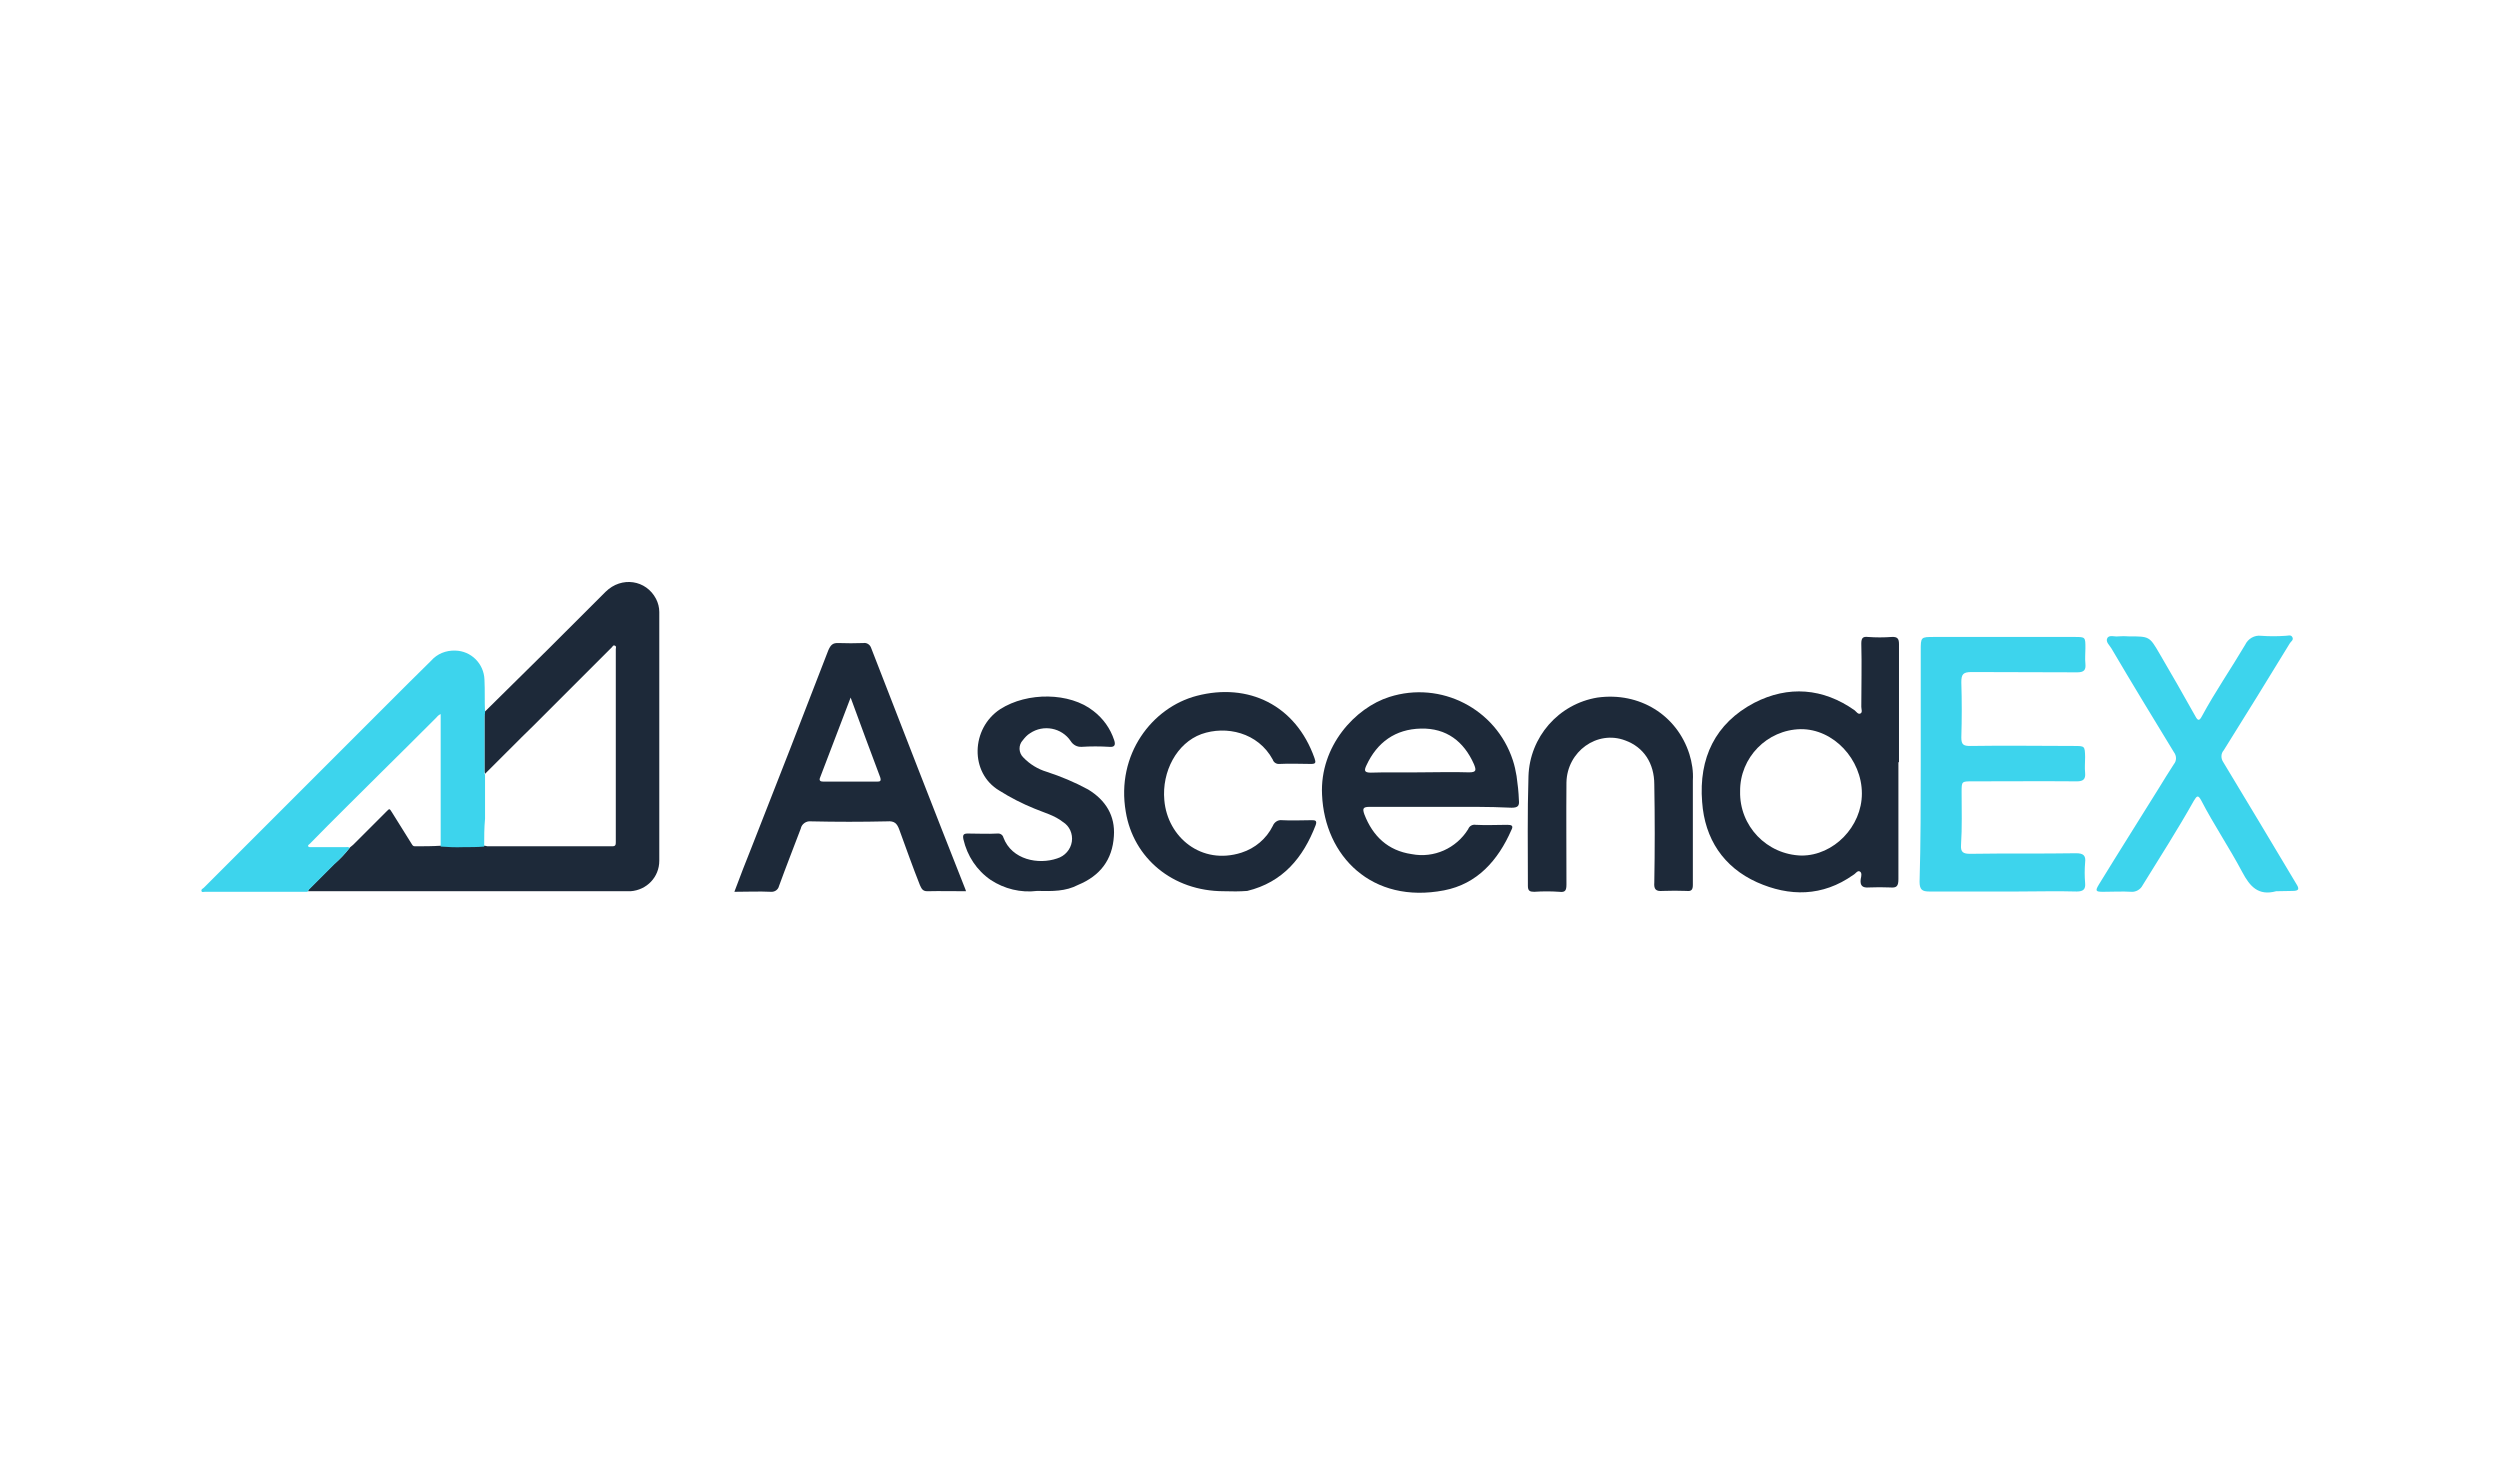
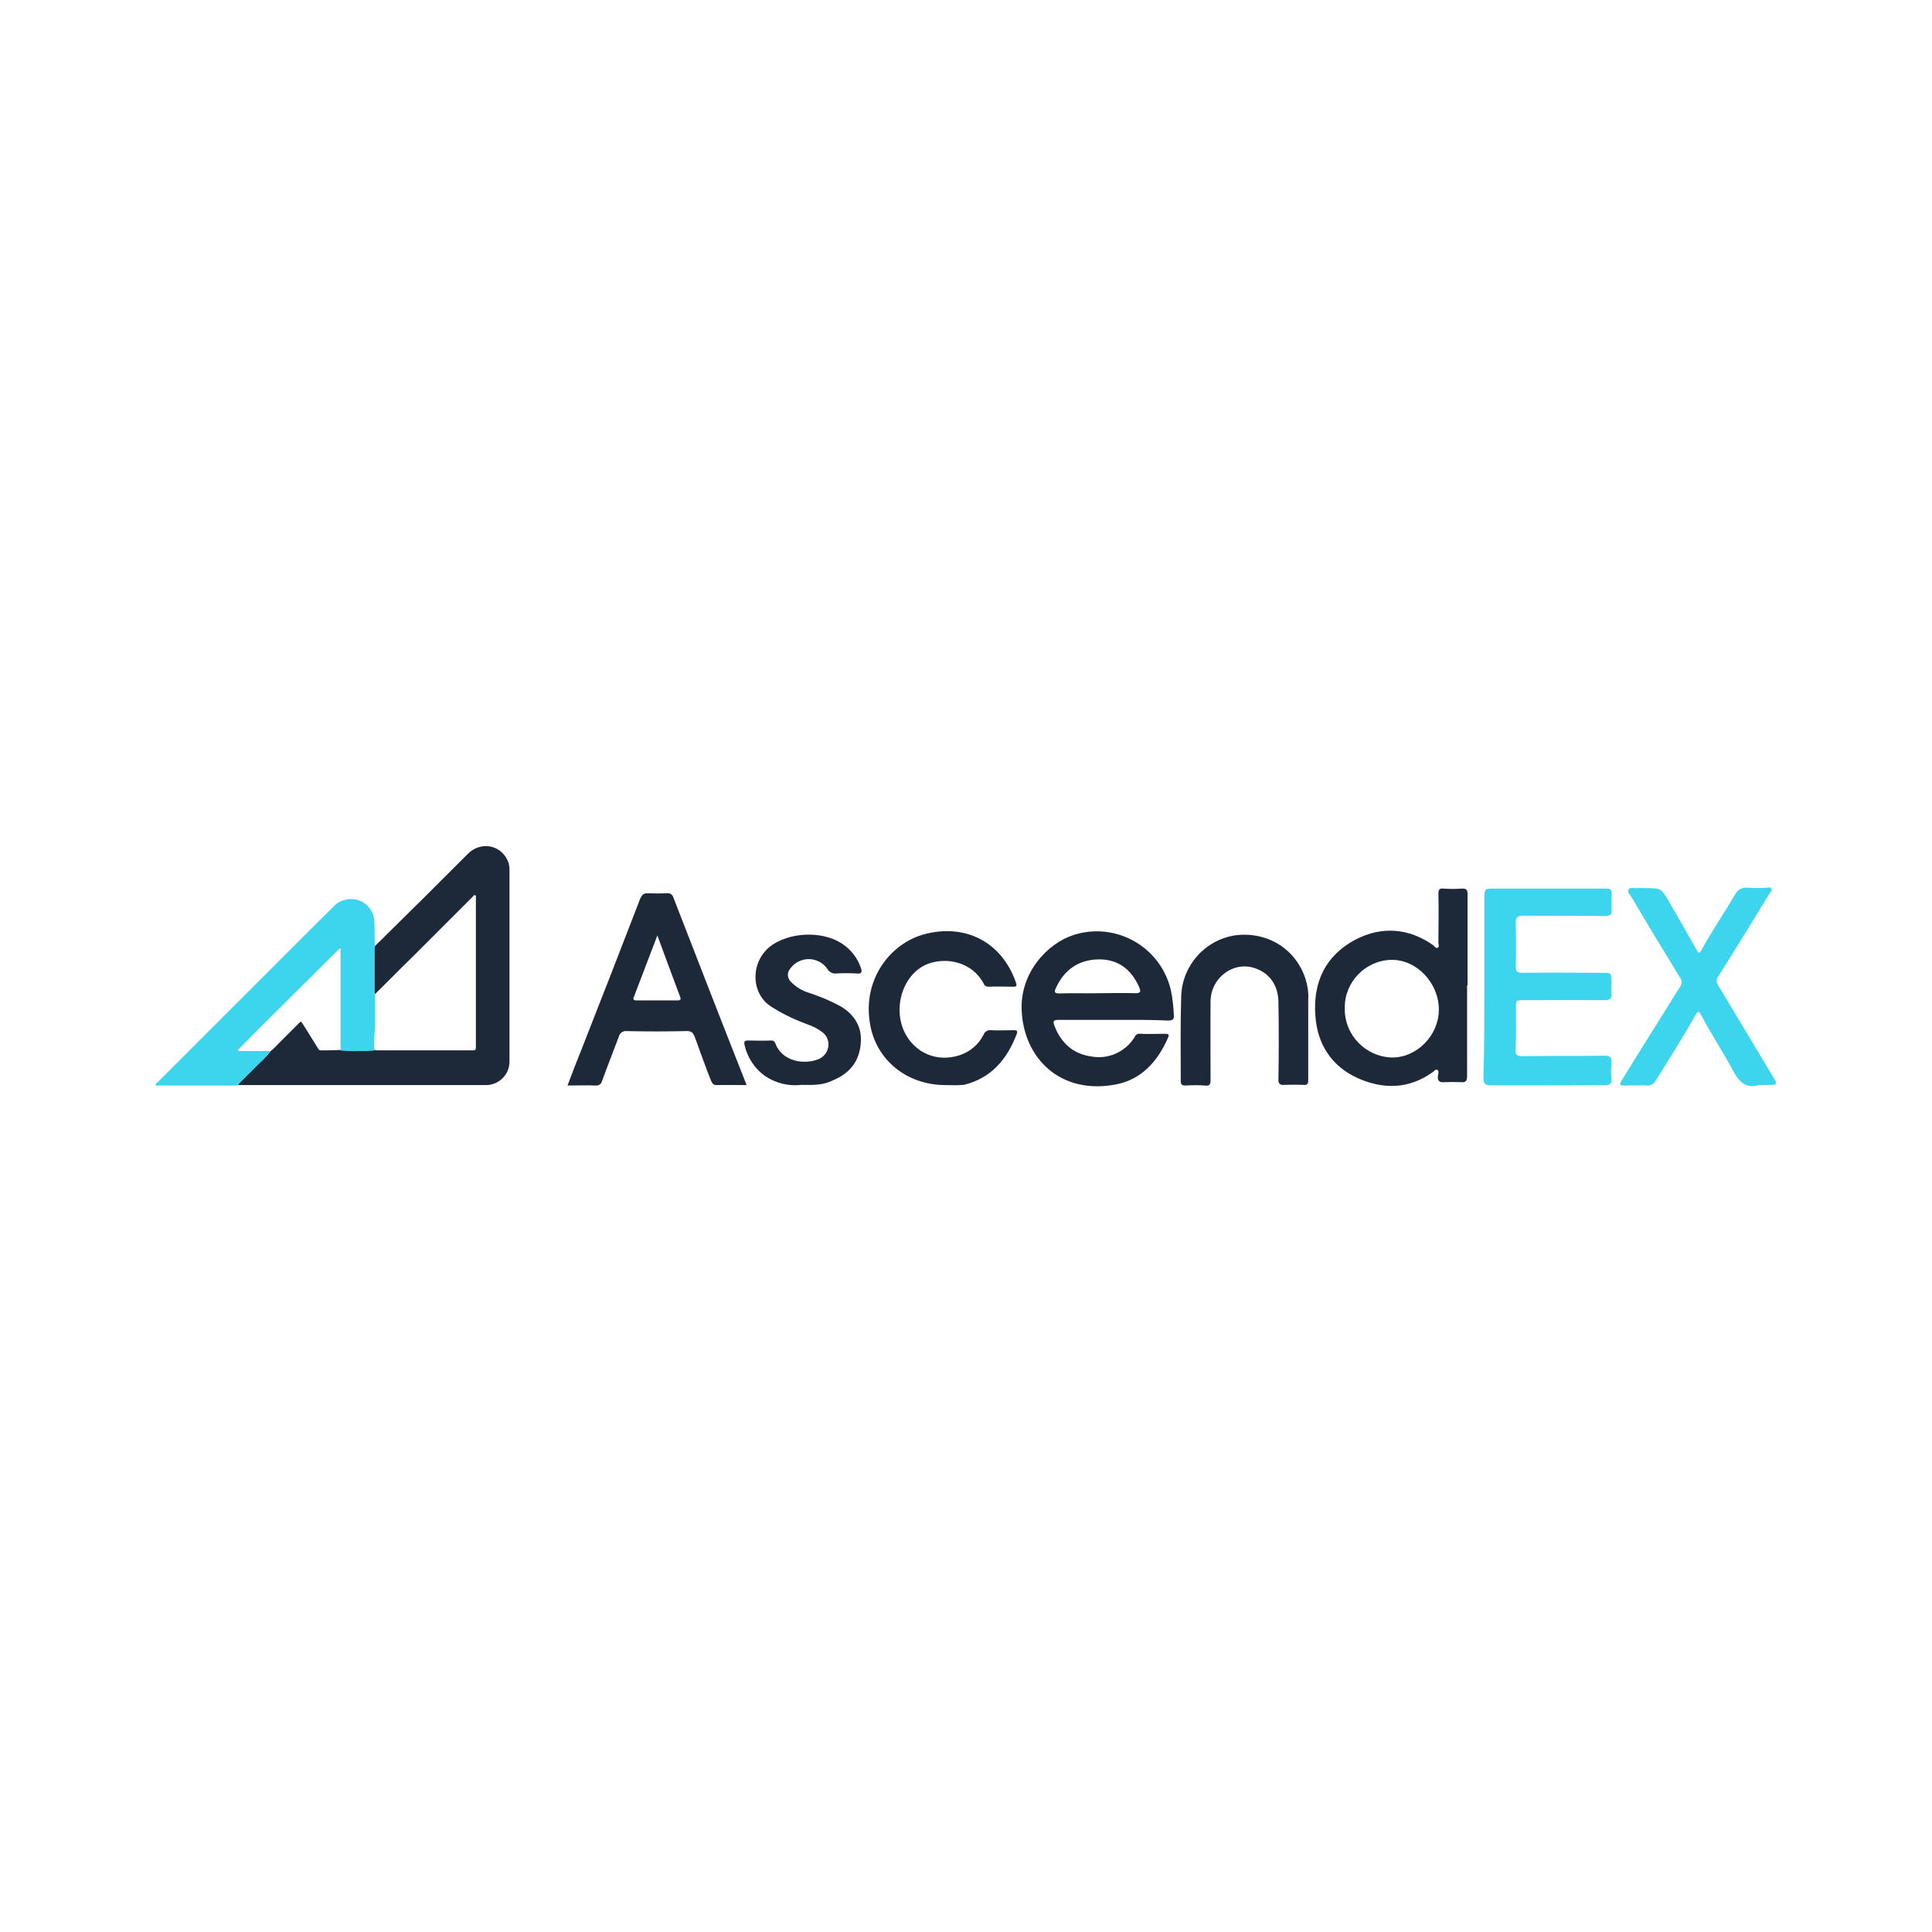
- <svg xmlns="http://www.w3.org/2000/svg" version="1.0" id="Layer_1" x="0px" y="0px" viewBox="0 0 862.3 508.5" style="enable-background:new 0 0 862.3 508.5;" xml:space="preserve">
+ <svg xmlns="http://www.w3.org/2000/svg" version="1.0" id="Layer_1" x="0px" y="0px" viewBox="0 0 862.3 508.5" width="100" height="100" style="enable-background:new 0 0 862.3 508.5;" xml:space="preserve">
  <style type="text/css">
	.st0{fill:#1D2939;}
	.st1{fill:#3DD4ED;}
	.st2{fill:none;}
</style>
  <path class="st0" d="M167.1,245.6c5.2-5.2,10.5-10.3,15.7-15.5c8.8-8.6,17.4-17.4,26.1-26c5.5-5.4,14-4.1,17.4,2.5  c0.7,1.4,1.1,2.9,1.1,4.5v85.8c0,5.6-4.3,10.1-9.9,10.5H106.2c0.2-0.2,0.2-0.5,0.3-0.6l8.8-8.8c2-1.7,3.8-3.6,5.4-5.7  c0.4-0.3,0.7-0.6,1.1-0.9l11.4-11.4c1.2-1.2,1.1-1.2,2,0.2c2.3,3.7,4.5,7.2,6.8,10.9c0.3,0.5,0.5,0.8,1.1,0.8c3.1,0,6,0,9.1-0.2  c2.6,0.2,5.2,0.3,7.8,0.2c2.4,0.1,4.8,0,7.2-0.2c0.3,0,0.6,0.2,0.9,0.2h43.1c1.1,0,1.2-0.5,1.2-1.4v-66.6c0-0.5,0.3-0.9-0.3-1.2  s-0.8,0.3-1.1,0.6l-26.8,26.8c-5.7,5.5-11.2,11.2-16.9,16.8c-0.1-0.3-0.2-0.6-0.2-0.9v-19.4C167,246.5,167,246,167.1,245.6z" />
  <path class="st1" d="M167,292c-2.4,0.2-4.8,0.2-7.2,0.2c-2.6,0.1-5.2,0-7.8-0.2v-45.7c-0.5,0.2-1,0.6-1.4,1.1  c-6.2,6.2-12.3,12.3-18.6,18.5c-8.3,8.3-16.8,16.6-25.1,25.1c-0.3,0.3-0.8,0.5-0.6,0.9s0.8,0.3,1.2,0.3h11.7c0.5,0,0.9-0.2,1.4,0.3  c-1.6,2-3.4,3.9-5.4,5.7l-8.8,8.8c-0.2,0.2-0.2,0.3-0.3,0.6H70.7c-0.5,0-1.1,0.3-1.2-0.3c-0.2-0.6,0.5-0.8,0.8-1.1l63.2-63.2  c5.1-5.1,10.1-10.1,15.2-15.1c2.1-2.4,5.1-3.6,8.3-3.5c5.5,0.1,9.9,4.5,10.1,10c0.2,3.9,0,7.5,0.2,11.4c0,0.5-0.2,0.9-0.2,1.2v19.3  c0,0.3,0,0.6,0.2,0.9v15.2C167,285.5,167,288.8,167,292z" />
  <path class="st0" d="M654.8,262.9v40.3c0,2.5-0.6,3.1-2.9,2.9c-2.4-0.1-4.8-0.1-7.2,0c-2.3,0.2-3.2-0.6-2.9-2.9  c0.2-0.9,0.5-2.2-0.3-2.6c-0.8-0.5-1.5,0.8-2.3,1.2c-10.6,7.5-22,7.5-33.2,2.5c-11.5-5.2-18-14.9-18.9-27.7  c-1.2-15.1,4.5-27.1,18-34.2c11.7-6,23.7-5.1,34.6,2.6c0.6,0.5,1.2,1.5,2,1.1s0.3-1.5,0.3-2.3c0-7.2,0.2-14.6,0-21.8  c0-1.9,0.5-2.5,2.3-2.3c2.7,0.2,5.4,0.2,8.2,0c2-0.1,2.5,0.6,2.5,2.5V262.9z M600.2,272.9c-0.3,12,9.2,21.9,21.2,22.2l0,0  c11.1,0,20.8-10,20.8-21.4c0-11.8-9.8-22.3-21.1-22.2C609.5,251.7,600.1,261.3,600.2,272.9L600.2,272.9z" />
  <path class="st1" d="M662.5,263.4v-38.9c0-4.8,0-4.8,4.6-4.8h48.5c3.7,0,3.7,0,3.7,3.9c0,1.8-0.2,3.5,0,5.4c0.2,2.1-0.5,2.9-2.8,2.9  c-12.2-0.1-24.3,0-36.5-0.1c-2.9,0-3.5,0.8-3.5,3.5c0.2,6.3,0.2,12.8,0,19.1c0,2.5,0.8,2.9,3.1,2.9c12-0.2,24,0,35.8,0  c3.7,0,3.7,0,3.8,3.8c0,1.9-0.2,3.7,0,5.5c0.2,2.1-0.6,2.9-2.8,2.9c-12-0.1-24.2,0-36.1,0c-3.7,0-3.7,0-3.7,3.7  c0,6,0.2,12.2-0.2,18.2c-0.2,2.6,0.8,3.1,3.2,3.1c12.2-0.2,24.3,0,36.5-0.2c2.5,0,3.4,0.8,3.1,3.2c-0.2,2.4-0.2,4.7,0,7.1  c0.2,2.1-0.6,2.9-2.9,2.9c-6.8-0.2-13.7,0-20.5,0h-30.3c-2.5,0-3.4-0.6-3.4-3.4C662.5,290.5,662.5,276.9,662.5,263.4L662.5,263.4z" />
  <path class="st0" d="M333.2,307.4c-4.6,0-8.9-0.1-13.4,0c-1.7,0-2-1.1-2.5-2.1c-2.5-6.3-4.8-12.8-7.1-19.1c-0.8-2.2-1.7-3.1-4.2-2.9  c-8.8,0.2-17.5,0.2-26.3,0c-1.6-0.2-3.2,0.9-3.5,2.5c-2.5,6.6-5.1,13.2-7.5,19.8c-0.3,1.3-1.5,2.1-2.8,2c-4.1-0.2-8.1,0-12.6,0  c2-5.4,4-10.5,6-15.5c8.9-22.6,17.7-45.2,26.4-67.8c0.8-1.8,1.5-2.6,3.5-2.5c2.9,0.1,5.7,0.1,8.6,0c1.1-0.2,2.2,0.5,2.6,1.5  c10.8,27.8,21.6,55.7,32.6,83.5L333.2,307.4z M293.4,240.6c-3.7,9.7-7.1,18.6-10.5,27.5c-0.5,1.1,0,1.5,1.1,1.5h18.5  c1.1,0,1.5-0.2,1.1-1.5C300.3,259.3,296.9,250.2,293.4,240.6z" />
  <path class="st0" d="M496.9,278.3h-24.5c-2.3,0-2.5,0.6-1.8,2.6c2.9,7.5,8.1,12.5,16.3,13.7c7.7,1.5,15.4-2,19.5-8.6  c0.4-1.1,1.5-1.7,2.6-1.5c3.7,0.2,7.2,0,10.9,0c1.5,0,2.2,0.3,1.4,1.8c-4.6,10.5-11.8,18.6-23.2,20.8c-24.9,4.8-41.2-11.8-42.1-33  c-0.8-16.8,11.5-30,23.2-33.7c17.8-5.7,36.8,4.1,42.6,21.8c0.6,1.8,1,3.7,1.3,5.5c0.4,2.8,0.7,5.5,0.8,8.3c0.2,1.9-0.3,2.6-2.5,2.6  C513.3,278.2,505,278.3,496.9,278.3z M489.6,266.4c5.7,0,11.4-0.2,17.1,0c2.6,0,2.5-0.8,1.7-2.8c-3.5-7.9-9.5-12.5-18.3-12.3  S475,256,471.3,264c-0.8,1.7-0.8,2.5,1.5,2.5C478.4,266.3,483.9,266.5,489.6,266.4L489.6,266.4z" />
  <path class="st1" d="M785.1,307.4c-6.2,1.7-9.1-1.7-11.7-6.6c-4.5-8.5-9.8-16.3-14.2-24.8c-1.1-2-1.5-1.4-2.5,0.2  c-5.5,9.8-11.7,19.5-17.7,29.2c-0.7,1.4-2.3,2.3-3.8,2.2c-3.2-0.2-6.6,0-9.8,0c-2.6,0-2.8-0.3-1.4-2.6c6.8-11.1,13.7-22,20.6-33.1  c1.7-2.8,3.4-5.5,5.2-8.3c1-1.2,1-2.9,0-4.2c-7.2-11.8-14.5-23.8-21.5-35.7c-0.6-1.1-2.2-2.3-1.4-3.7c0.8-1.1,2.5-0.3,3.7-0.5  c1.2-0.1,2.5-0.1,3.7,0c7.1,0,7.1,0,10.6,6c4.2,7.2,8.3,14.3,12.3,21.5c0.9,1.7,1.4,1.7,2.3,0c4.6-8.5,10-16.3,14.9-24.6  c1-2.1,3.2-3.4,5.5-3.1c2.8,0.2,5.6,0.2,8.5,0c0.8,0,1.8-0.5,2.3,0.5s-0.6,1.5-0.9,2.1c-7.5,12.3-15.1,24.6-22.8,36.9  c-1,1.1-1,2.8-0.2,4c8.5,14,16.8,28,25.2,42c1.1,1.7,1.1,2.5-1.2,2.5C788.9,307.3,786.9,307.4,785.1,307.4z" />
  <path class="st0" d="M422.1,307.4c-17.7,0-31.2-11.5-33.8-27.4c-3.4-19.8,9.1-36,24.5-40c17.7-4.6,34.1,3.1,40.6,21.5  c0.5,1.5,0.5,2-1.2,2c-3.7,0-7.2-0.2-10.9,0c-1,0.1-2-0.5-2.3-1.5c-5.1-9.4-16.1-11.8-24.6-8.8c-8.5,3.1-13.7,12.9-12.8,22.8  c1.1,12.8,12.8,22.5,26.6,18.1c4.7-1.5,8.6-4.8,10.8-9.2c0.5-1.3,1.8-2.2,3.2-2c3.4,0.2,6.8,0,10.1,0c1.2,0,2.1,0,1.5,1.7  c-4.3,11.2-11.3,19.7-23.6,22.7C427.6,307.5,424.9,307.5,422.1,307.4z" />
  <path class="st0" d="M583.9,285.5v19.7c0,1.7-0.5,2.3-2.2,2.1c-2.7-0.1-5.4-0.1-8.2,0c-2.3,0.2-3.1-0.5-2.9-2.9  c0.2-11.2,0.2-22.6,0-33.8c0-7.4-3.7-12.9-10-15.2c-9.7-3.7-20.1,3.8-20.3,14.5c-0.1,11.7,0,23.4,0,35.1c0,2-0.3,2.9-2.5,2.6  c-2.9-0.2-5.7-0.2-8.6,0c-1.5,0-2.2-0.3-2.2-2c0-12.6-0.2-25.2,0.2-37.8c0.4-13.6,10.4-25,23.8-27.2c14.5-2,27.4,6,31.7,19.5  c0.9,2.9,1.4,6,1.2,9.1C583.9,274.5,583.9,280,583.9,285.5z" />
  <path class="st0" d="M357.7,307.3c-5.6,0.7-11.3-0.7-16-3.8c-4.8-3.3-8.1-8.3-9.4-14c-0.3-1.5,0-2,1.5-2c3.4,0,6.9,0.2,10.3,0  c0.9-0.1,1.8,0.5,2,1.4c2.9,7.7,12.1,9.4,18.5,7.2c2.7-0.8,4.7-3.1,5.1-5.8c0.4-2.7-0.8-5.4-3.1-6.8c-2.9-2.3-6.5-3.2-9.8-4.6  c-4.2-1.7-8.3-3.8-12.1-6.2c-10.3-6.1-9.8-21.5,0.3-28.1c9.4-6,24-5.8,32.1,0.6c3.4,2.6,5.9,6.1,7.2,10.1c0.5,1.5,0.3,2.5-1.7,2.3  c-3.2-0.2-6.4-0.2-9.5,0c-1.6,0.1-3-0.7-3.8-2c-3.1-4.6-9.4-5.8-14-2.7c-1,0.6-1.8,1.5-2.5,2.4c-1.6,1.7-1.5,4.4,0.2,6  c2.2,2.3,5,4,8,4.9c4.9,1.6,9.7,3.6,14.3,6.1c6.1,3.7,9.4,9.1,8.9,16.1c-0.5,8.2-4.8,13.7-12.3,16.8  C367.5,307.5,363.1,307.4,357.7,307.3z" />
  <rect x="50.3" y="175.6" class="st2" width="761.7" height="157.4" />
</svg>
